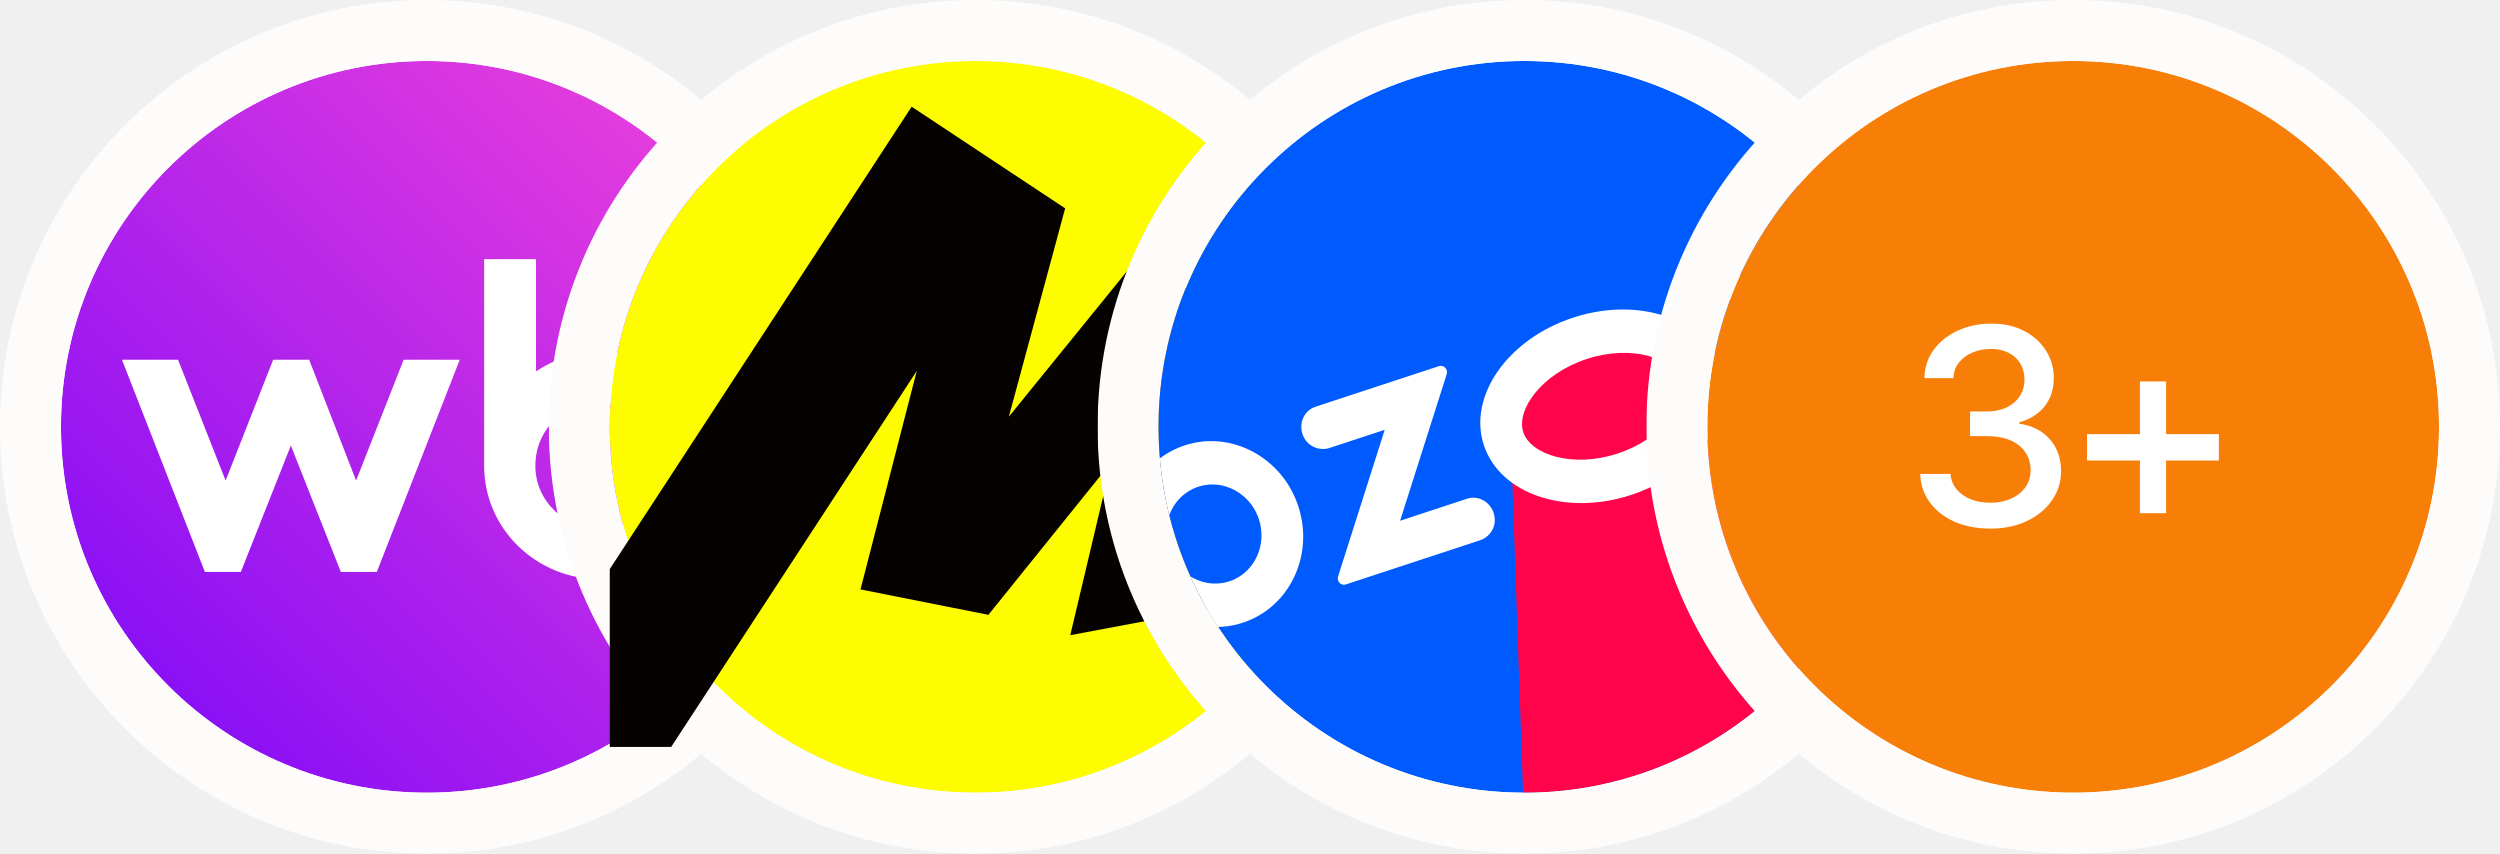
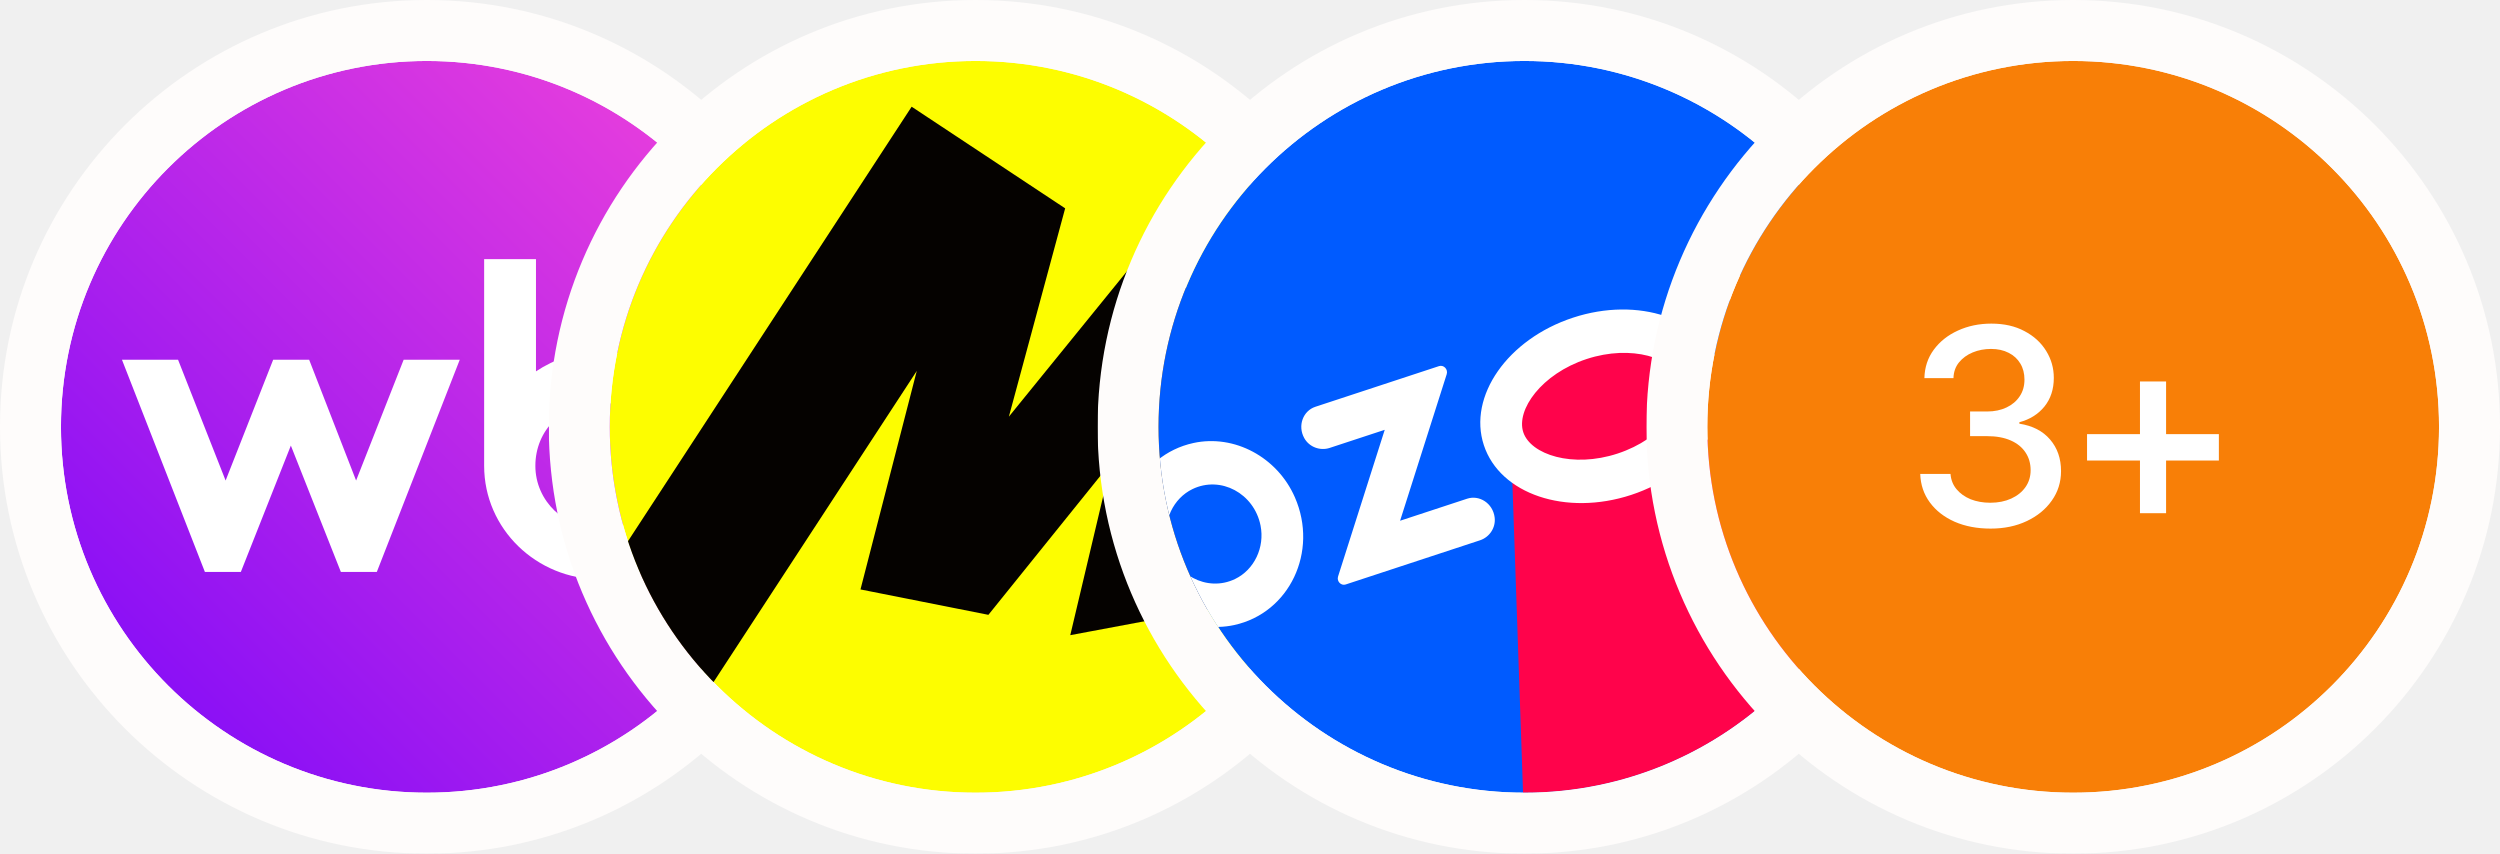
<svg xmlns="http://www.w3.org/2000/svg" width="164" height="56" viewBox="0 0 164 56" fill="none">
  <mask id="path-1-outside-1_786_4136" maskUnits="userSpaceOnUse" x="0" y="0" width="56" height="56" fill="black">
    <rect fill="white" width="56" height="56" />
    <path d="M4 28C4 14.745 14.745 4 28 4C41.255 4 52 14.745 52 28C52 41.255 41.255 52 28 52C14.745 52 4 41.255 4 28Z" />
  </mask>
  <path d="M4 28C4 14.745 14.745 4 28 4C41.255 4 52 14.745 52 28C52 41.255 41.255 52 28 52C14.745 52 4 41.255 4 28Z" fill="url(#paint0_linear_786_4136)" />
  <path d="M28 52V48C16.954 48 8 39.046 8 28H4H0C0 43.464 12.536 56 28 56V52ZM52 28H48C48 39.046 39.046 48 28 48V52V56C43.464 56 56 43.464 56 28H52ZM28 4V8C39.046 8 48 16.954 48 28H52H56C56 12.536 43.464 0 28 0V4ZM28 4V0C12.536 0 0 12.536 0 28H4H8C8 16.954 16.954 8 28 8V4Z" fill="#FEFCFB" mask="url(#path-1-outside-1_786_4136)" />
  <path fill-rule="evenodd" clip-rule="evenodd" d="M39.4 23.075C37.8 23.075 36.36 23.558 35.16 24.362V17H31.76V30.558C31.76 34.701 35.2 38 39.36 38C43.52 38 47 34.701 47 30.517C47 26.333 43.6 23.075 39.36 23.075H39.4ZM23.36 31.523L20.28 23.598H17.92L14.8 31.523L11.68 23.598H8L13.44 37.517H15.8L19.08 29.23L22.36 37.517H24.72L30.16 23.598H26.48L23.36 31.523ZM39.36 34.701C37.08 34.701 35.12 32.891 35.12 30.558C35.12 28.224 36.92 26.414 39.36 26.414C41.8 26.414 43.6 28.264 43.6 30.558C43.6 32.851 41.68 34.701 39.32 34.701H39.36Z" fill="white" />
  <mask id="path-4-outside-2_786_4136" maskUnits="userSpaceOnUse" x="36" y="0" width="56" height="56" fill="black">
    <rect fill="white" x="36" width="56" height="56" />
    <path d="M40 28C40 14.745 50.745 4 64 4C77.255 4 88 14.745 88 28C88 41.255 77.255 52 64 52C50.745 52 40 41.255 40 28Z" />
  </mask>
  <path d="M40 28C40 14.745 50.745 4 64 4C77.255 4 88 14.745 88 28C88 41.255 77.255 52 64 52C50.745 52 40 41.255 40 28Z" fill="#FDFD00" />
  <path d="M64 52V48C52.954 48 44 39.046 44 28H40H36C36 43.464 48.536 56 64 56V52ZM88 28H84C84 39.046 75.046 48 64 48V52V56C79.464 56 92 43.464 92 28H88ZM64 4V8C75.046 8 84 16.954 84 28H88H92C92 12.536 79.464 0 64 0V4ZM64 4V0C48.536 0 36 12.536 36 28H40H44C44 16.954 52.954 8 64 8V4Z" fill="#FEFCFB" mask="url(#path-4-outside-2_786_4136)" />
-   <path d="M59.804 7L40 37.333V49H44.028L60.14 24.333L56.448 38.667L64.839 40.333L72.895 30.333L70.21 41.667L88 38.333V31L79.273 33L81.958 21.333L74.573 17L66.182 27.333L69.874 13.667L59.804 7Z" fill="#050200" />
+   <g clip-path="url(#clip1_786_4136)">
+     <path d="M59.804 7L40 37.333V49H44.028L60.14 24.333L56.448 38.667L64.839 40.333L72.895 30.333L70.21 41.667L88 38.333V31L79.273 33L81.958 21.333L74.573 17L66.182 27.333L69.874 13.667L59.804 7Z" fill="#050200" />
+   </g>
  <g clip-path="url(#clip0_786_4136)">
    <mask id="path-7-outside-3_786_4136" maskUnits="userSpaceOnUse" x="72" y="0" width="56" height="56" fill="black">
      <rect fill="white" x="72" width="56" height="56" />
      <path d="M76 28C76 14.745 86.745 4 100 4C113.255 4 124 14.745 124 28C124 41.255 113.255 52 100 52C86.745 52 76 41.255 76 28Z" />
    </mask>
    <path d="M76 28C76 14.745 86.745 4 100 4C113.255 4 124 14.745 124 28C124 41.255 113.255 52 100 52C86.745 52 76 41.255 76 28Z" fill="#005BFF" />
    <path d="M99.998 54.5L99 25.5L108 21.5L128 43.5V54.5H99.998Z" fill="#FF034B" />
    <path fill-rule="evenodd" clip-rule="evenodd" d="M78.289 29.061C80.972 28.477 83.793 29.988 84.945 32.625C86.501 36.188 84.588 40.214 80.963 41.003C78.281 41.586 75.459 40.076 74.307 37.438C72.75 33.875 74.664 29.85 78.289 29.061ZM81.023 37.981C82.281 37.372 82.977 35.908 82.691 34.472C82.27 32.366 80.076 31.191 78.229 32.083C76.971 32.691 76.275 34.156 76.562 35.592C76.982 37.698 79.177 38.873 81.023 37.981ZM94.4 24.017C94.708 23.916 95.005 24.228 94.904 24.547L91.846 34.161L96.244 32.715C97.045 32.452 97.928 33.009 98.048 33.936C98.137 34.615 97.709 35.24 97.087 35.444L88.276 38.342C87.971 38.442 87.677 38.133 87.777 37.817L90.838 28.196L87.228 29.383C86.607 29.587 85.892 29.338 85.559 28.739C85.106 27.922 85.486 26.949 86.287 26.685L94.4 24.017ZM121.506 15.137C122.282 14.677 123.238 15.1 123.516 15.945L126.594 25.306C126.702 25.633 126.402 25.934 126.091 25.811L117.177 22.288L118.675 26.844C118.953 27.689 118.435 28.596 117.537 28.687C116.893 28.752 116.289 28.301 116.077 27.658L113.01 18.331C112.902 18.004 113.202 17.703 113.513 17.826L122.427 21.35L120.941 16.832C120.73 16.189 120.949 15.467 121.506 15.137ZM103.187 20.84C107.472 19.431 111.802 20.891 112.857 24.101C113.913 27.311 111.295 31.056 107.01 32.465C102.726 33.875 98.396 32.415 97.341 29.204C96.285 25.994 98.902 22.249 103.187 20.84ZM99.927 28.354C100.408 29.817 103.158 30.726 106.118 29.752C109.079 28.779 110.752 26.415 110.271 24.952C109.79 23.489 107.04 22.579 104.079 23.553C101.119 24.527 99.446 26.89 99.927 28.354Z" fill="white" />
  </g>
  <path d="M100 52V48C88.954 48 80 39.046 80 28H76H72C72 43.464 84.536 56 100 56V52ZM124 28H120C120 39.046 111.046 48 100 48V52V56C115.464 56 128 43.464 128 28H124ZM100 4V8C111.046 8 120 16.954 120 28H124H128C128 12.536 115.464 0 100 0V4ZM100 4V0C84.536 0 72 12.536 72 28H76H80C80 16.954 88.954 8 100 8V4Z" fill="#FEFCFB" mask="url(#path-7-outside-3_786_4136)" />
  <mask id="path-10-outside-4_786_4136" maskUnits="userSpaceOnUse" x="108" y="0" width="56" height="56" fill="black">
    <rect fill="white" x="108" width="56" height="56" />
    <path d="M112 28C112 14.745 122.745 4 136 4C149.255 4 160 14.745 160 28C160 41.255 149.255 52 136 52C122.745 52 112 41.255 112 28Z" />
  </mask>
  <path d="M112 28C112 14.745 122.745 4 136 4C149.255 4 160 14.745 160 28C160 41.255 149.255 52 136 52C122.745 52 112 41.255 112 28Z" fill="#F87F07" />
  <path d="M136 52V48C124.954 48 116 39.046 116 28H112H108C108 43.464 120.536 56 136 56V52ZM160 28H156C156 39.046 147.046 48 136 48V52V56C151.464 56 164 43.464 164 28H160ZM136 4V8C147.046 8 156 16.954 156 28H160H164C164 12.536 151.464 0 136 0V4ZM136 4V0C120.536 0 108 12.536 108 28H112H116C116 16.954 124.954 8 136 8V4Z" fill="#FEFCFB" mask="url(#path-10-outside-4_786_4136)" />
  <path d="M130.581 34.676C129.697 34.676 128.911 34.526 128.226 34.227C127.54 33.923 126.998 33.501 126.6 32.962C126.201 32.423 125.991 31.799 125.967 31.09H127.953C127.983 31.477 128.115 31.811 128.349 32.092C128.583 32.373 128.891 32.593 129.272 32.751C129.659 32.903 130.089 32.98 130.564 32.98C131.079 32.98 131.536 32.889 131.935 32.707C132.333 32.525 132.644 32.276 132.867 31.96C133.095 31.638 133.209 31.266 133.209 30.844C133.209 30.404 133.098 30.018 132.875 29.684C132.653 29.344 132.327 29.08 131.9 28.893C131.472 28.705 130.956 28.611 130.353 28.611H129.237V26.994H130.353C130.833 26.994 131.258 26.906 131.627 26.73C131.996 26.555 132.284 26.311 132.489 26.001C132.7 25.69 132.805 25.324 132.805 24.902C132.805 24.498 132.714 24.146 132.533 23.848C132.351 23.543 132.096 23.309 131.768 23.145C131.44 22.975 131.053 22.89 130.608 22.89C130.18 22.89 129.782 22.966 129.412 23.118C129.043 23.27 128.742 23.49 128.507 23.777C128.279 24.059 128.159 24.401 128.147 24.806H126.24C126.257 24.097 126.462 23.476 126.855 22.942C127.253 22.403 127.781 21.984 128.437 21.686C129.099 21.381 129.831 21.229 130.634 21.229C131.472 21.229 132.196 21.393 132.805 21.721C133.42 22.043 133.895 22.477 134.229 23.021C134.563 23.561 134.73 24.149 134.73 24.788C134.73 25.532 134.525 26.159 134.115 26.669C133.704 27.173 133.157 27.516 132.471 27.697V27.794C133.338 27.929 134.009 28.274 134.484 28.831C134.964 29.388 135.204 30.079 135.204 30.905C135.204 31.626 135.002 32.27 134.598 32.839C134.2 33.407 133.652 33.855 132.954 34.184C132.263 34.512 131.472 34.676 130.581 34.676ZM140.382 33.665V25.025H142.095V33.665H140.382ZM136.91 30.211V28.48H145.558V30.211H136.91Z" fill="white" />
  <defs>
    <linearGradient id="paint0_linear_786_4136" x1="4" y1="52" x2="52" y2="4" gradientUnits="userSpaceOnUse">
      <stop stop-color="#7907FA" />
      <stop offset="1" stop-color="#F645D9" />
    </linearGradient>
    <clipPath id="clip0_786_4136">
      <path d="M76 28C76 14.745 86.745 4 100 4C113.255 4 124 14.745 124 28C124 41.255 113.255 52 100 52C86.745 52 76 41.255 76 28Z" fill="white" />
    </clipPath>
+     <clipPath id="clip1_786_4136">
+       <path d="M40 28C40 14.745 50.745 4 64 4C77.255 4 88 14.745 88 28C88 41.255 77.255 52 64 52C50.745 52 40 41.255 40 28Z" fill="white" />
+     </clipPath>
  </defs>
</svg>
